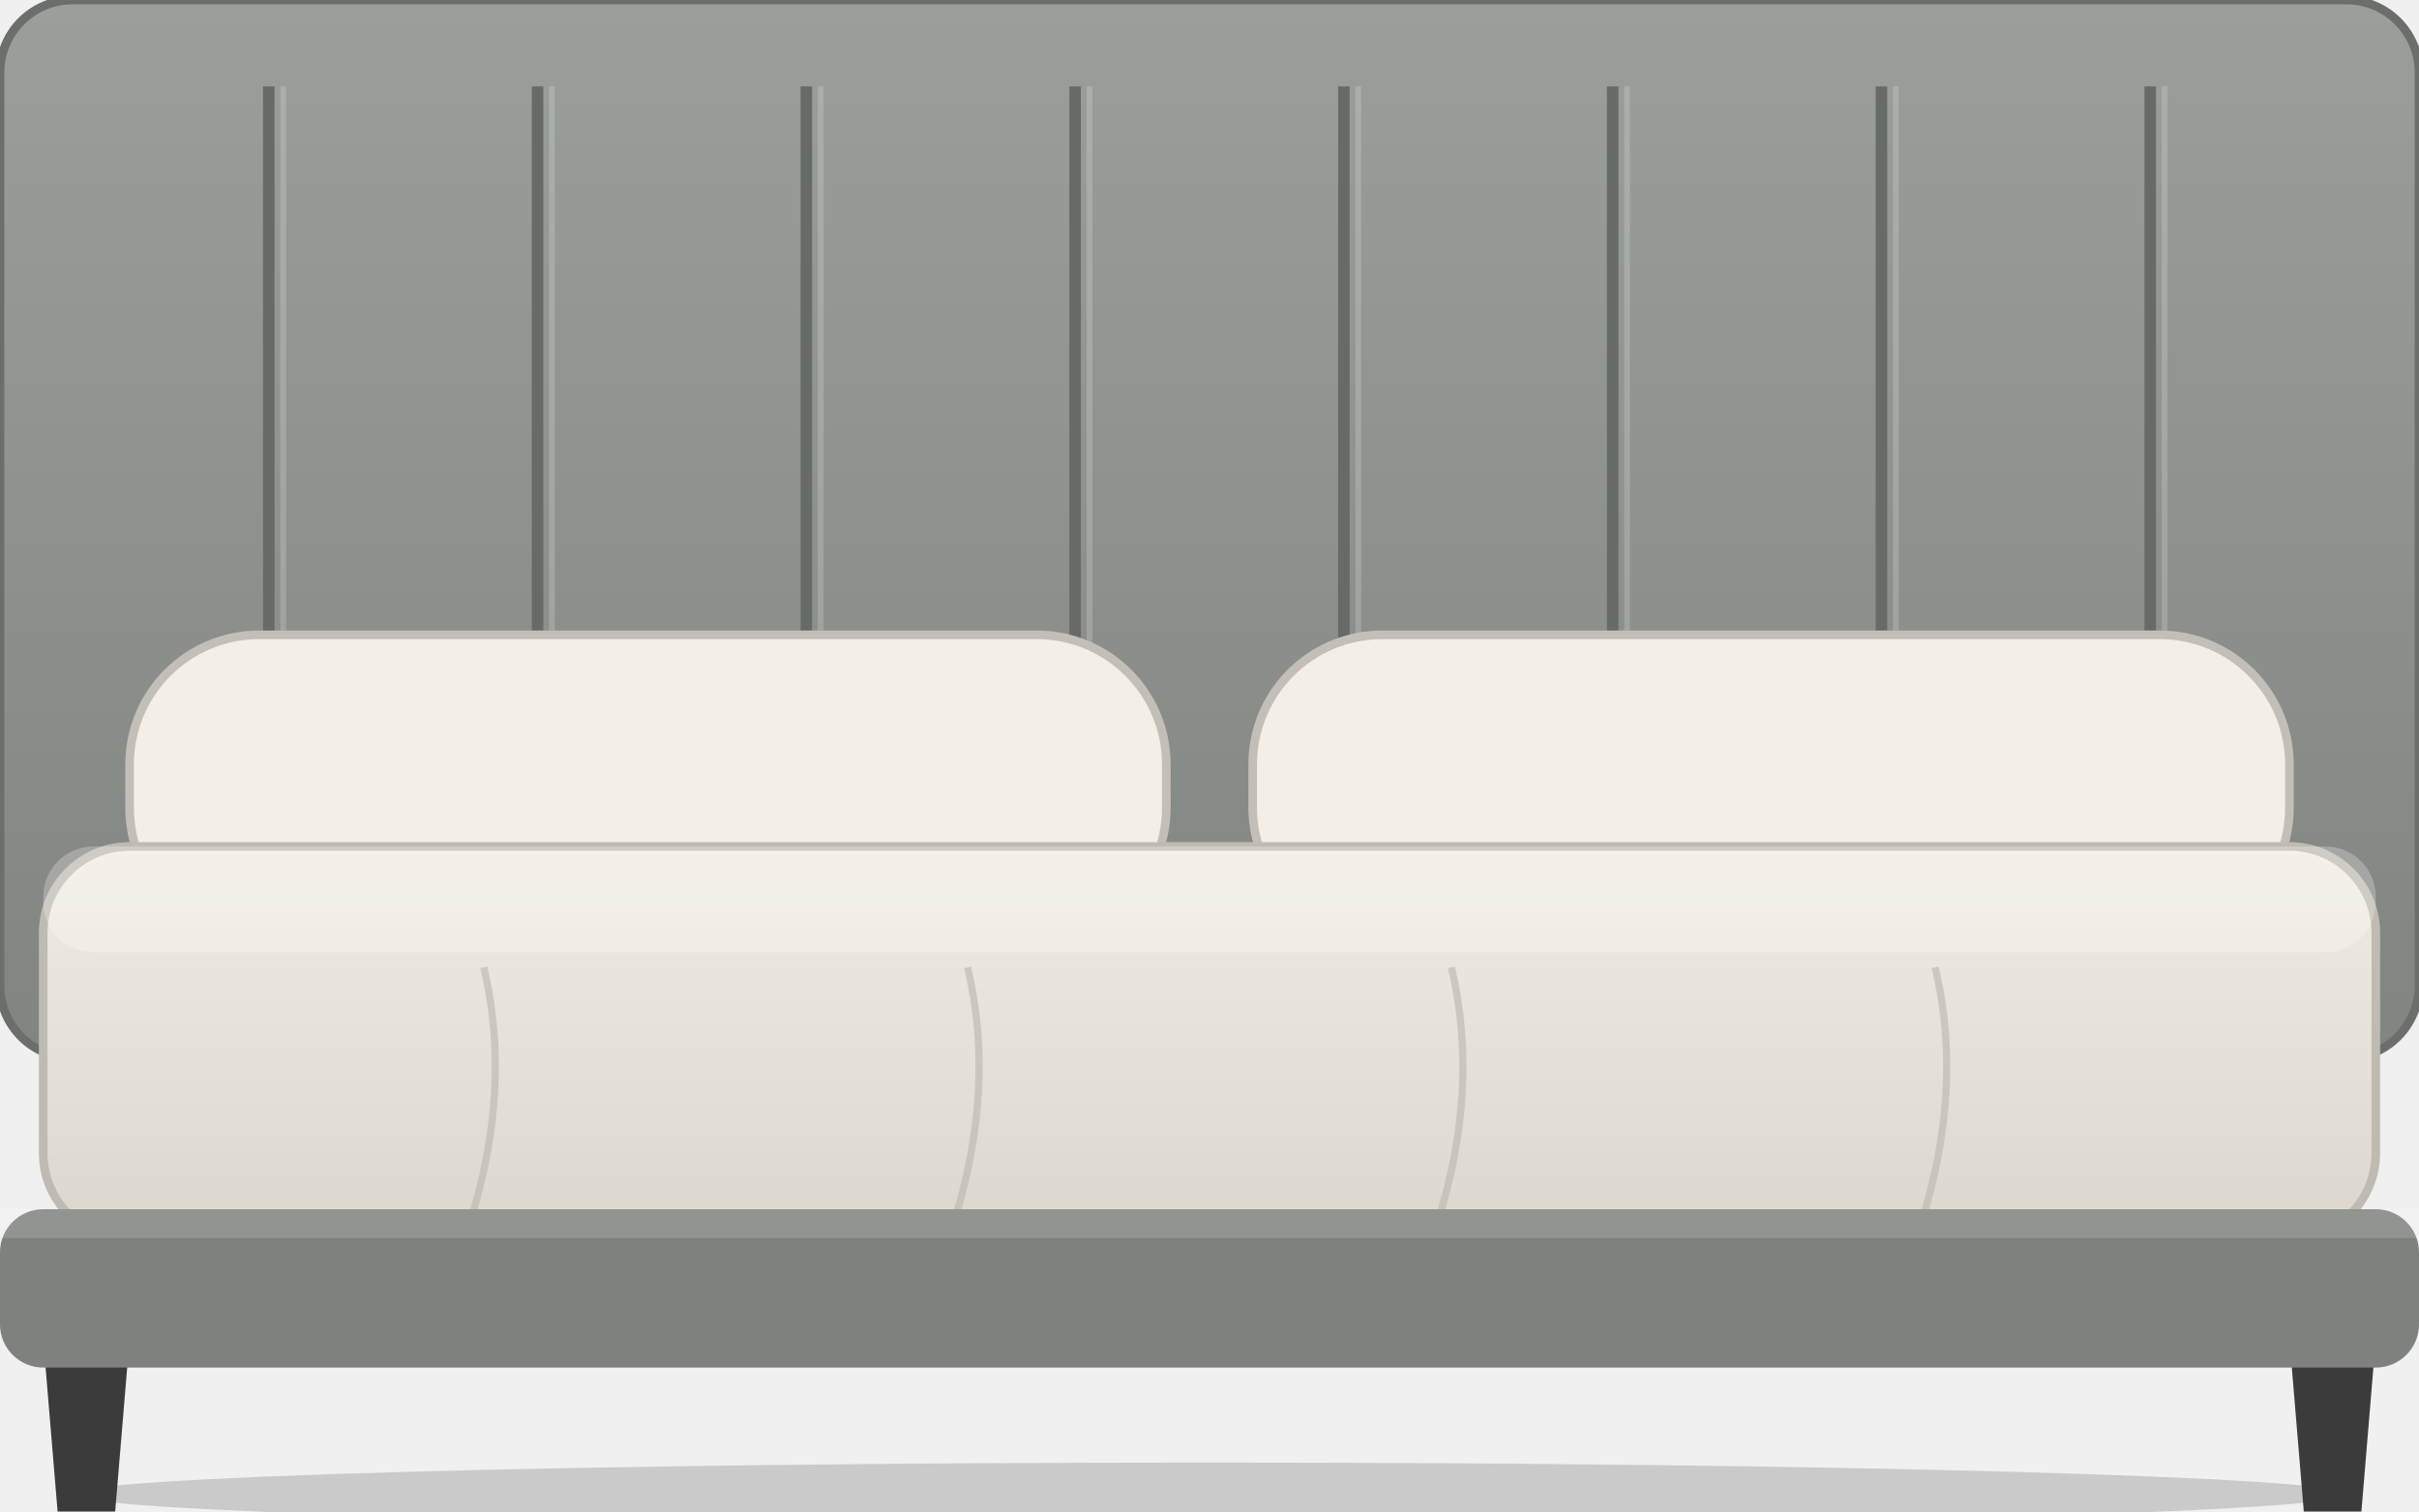
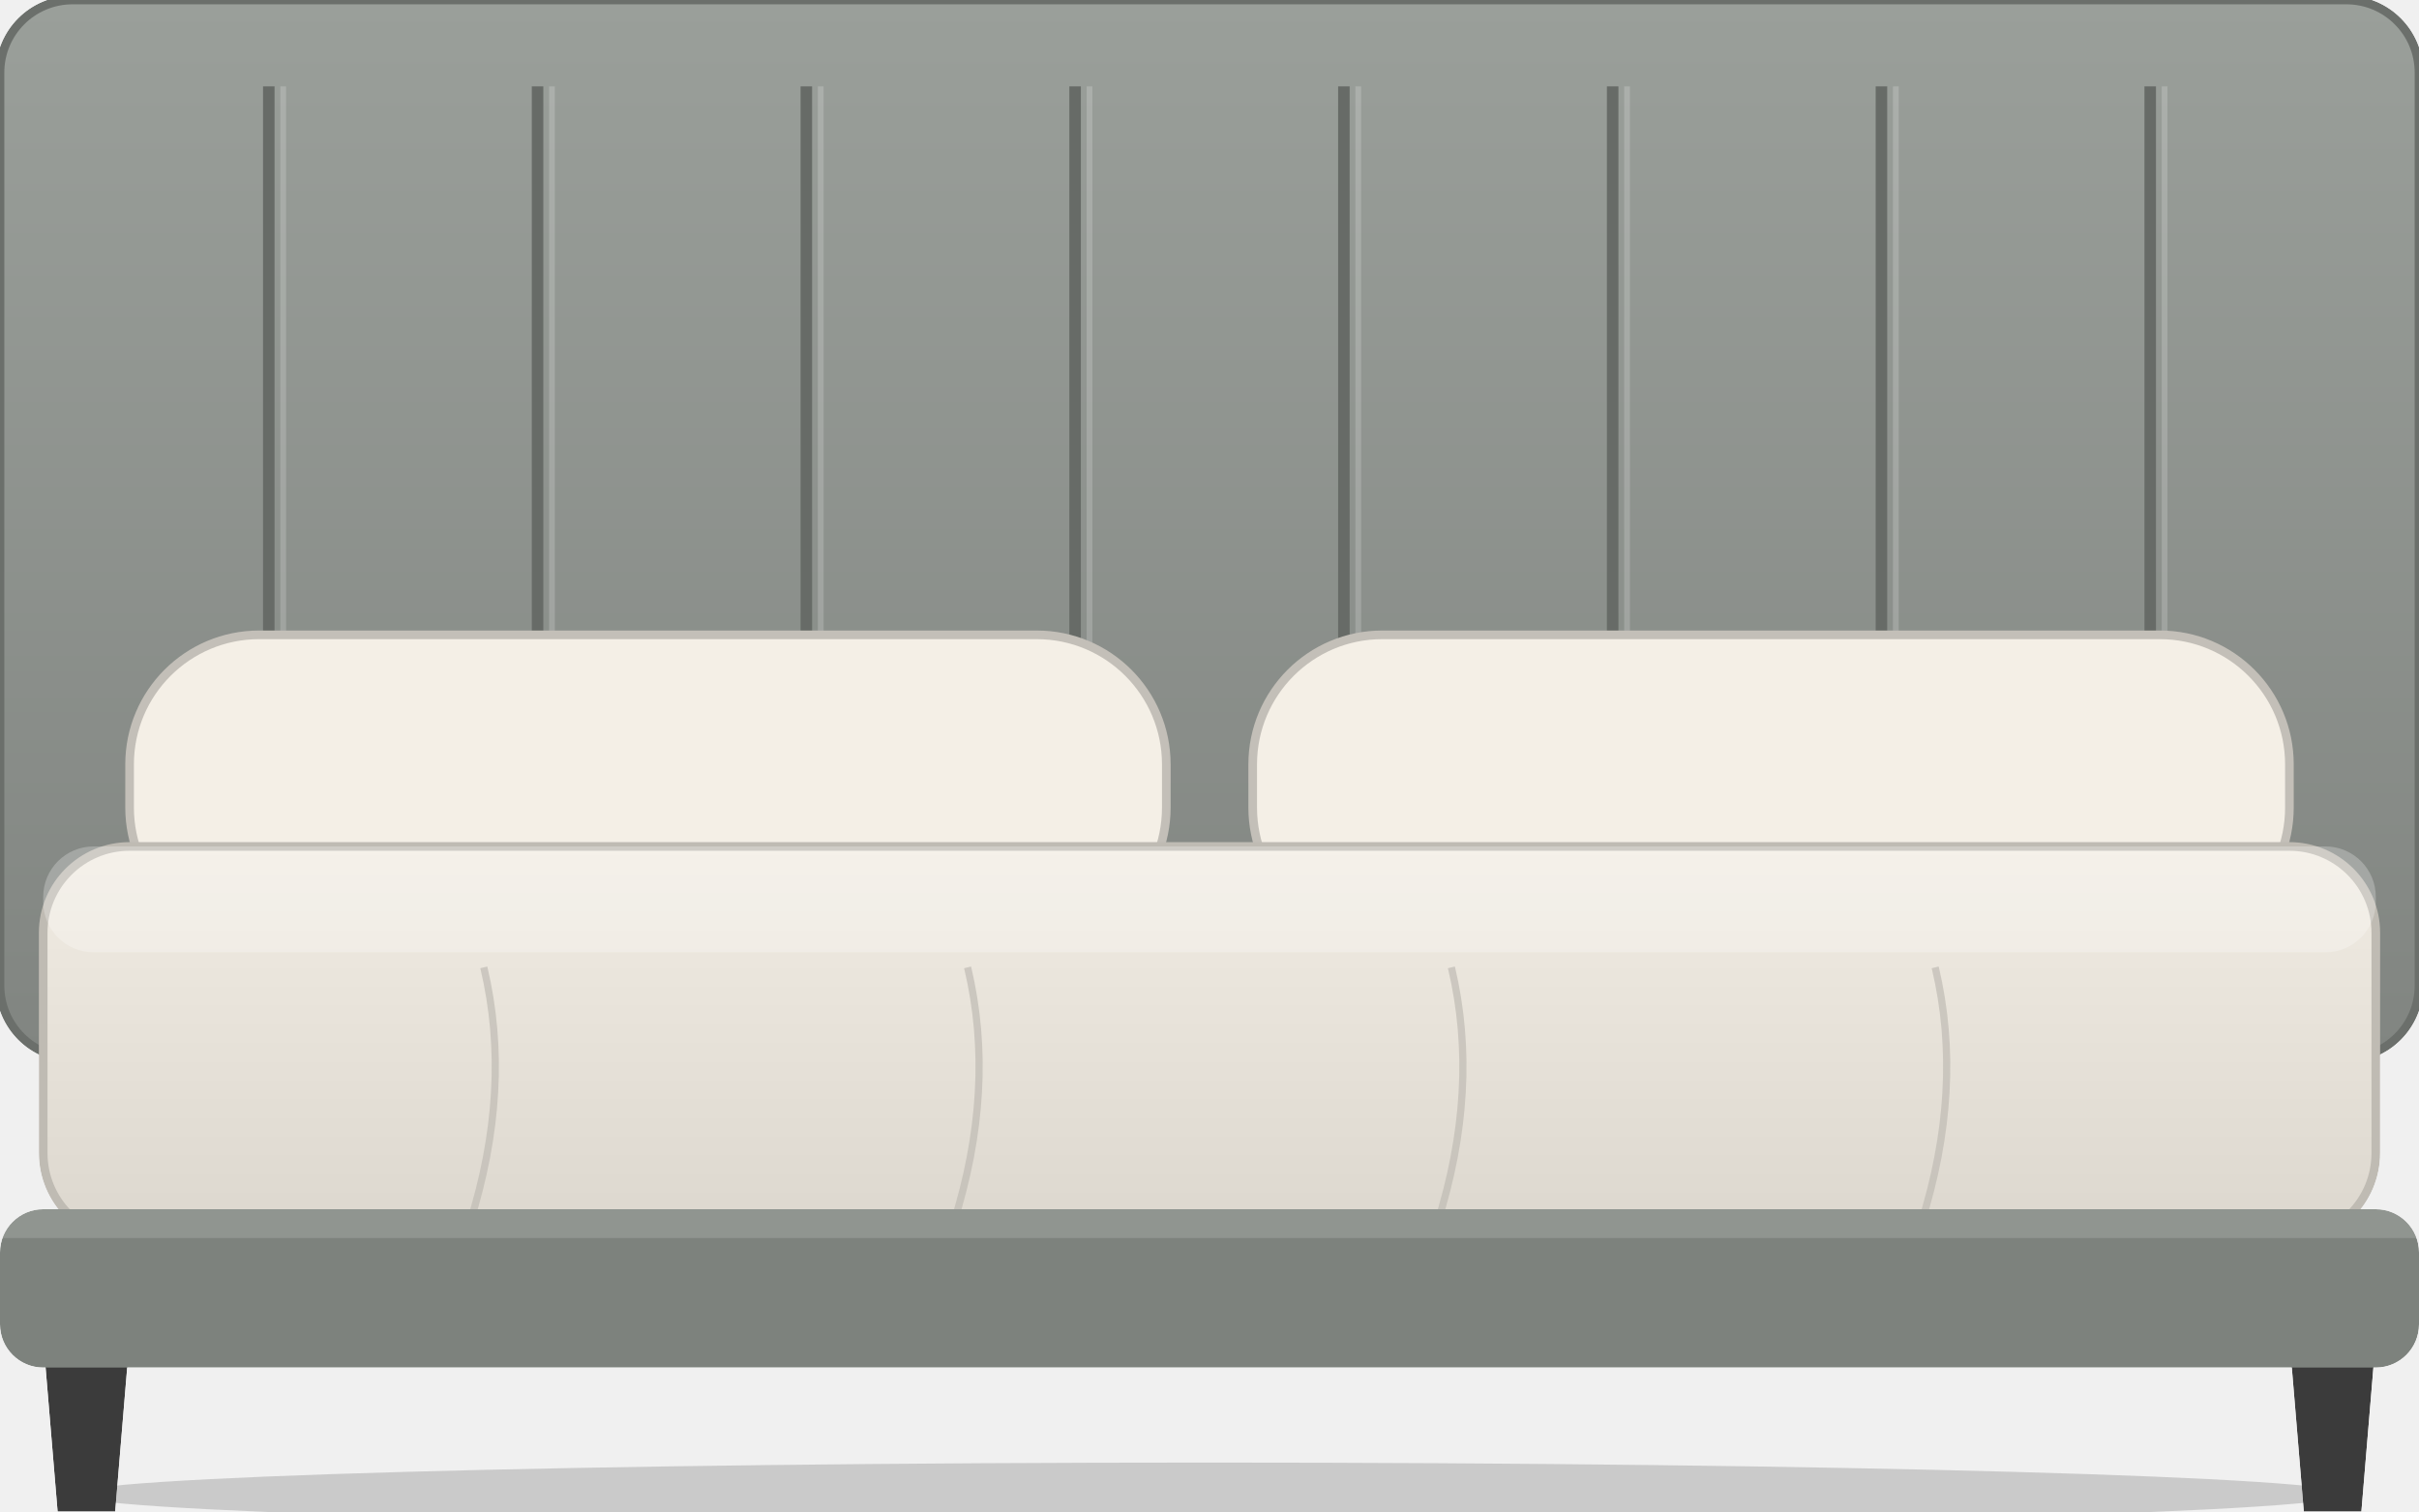
<svg xmlns="http://www.w3.org/2000/svg" viewBox="0 0 168 105" width="672" height="420" preserveAspectRatio="none">
  <defs>
    <linearGradient id="hg" x1="0" y1="0" x2="0" y2="1">
      <stop offset="0" stop-color="#9a9f9a" />
      <stop offset="1" stop-color="#818581" />
    </linearGradient>
    <linearGradient id="lg" x1="0" y1="0" x2="0" y2="1">
      <stop offset="0" stop-color="#f1ece3" />
      <stop offset="1" stop-color="#dcd7ce" />
    </linearGradient>
+     <filter id="tex" x="0" y="0" width="100%" height="100%" color-interpolation-filters="sRGB">
+       <feTurbulence type="fractalNoise" baseFrequency="0.8" numOctaves="2" seed="4" result="n" />
+       <feDiffuseLighting in="n" surfaceScale="0.45" diffuseConstant="1.18" lighting-color="#fff" result="l">
+         <feDistantLight azimuth="235" elevation="62" />
+       </feDiffuseLighting>
+       <feComposite in="l" in2="SourceGraphic" operator="arithmetic" k1="1" k2="0" k3="0" k4="0" result="m" />
+       <feComposite in="m" in2="SourceAlpha" operator="in" />
+     </filter>
  </defs>
  <ellipse cx="84.0" cy="103.8" rx="78.96" ry="2.2" fill="#000" opacity=".16" />
-   <polygon points="3.0,93 9.0,93 8.0,105 4.0,105" fill="#3b3b3b" />
-   <polygon points="159.0,93 165.0,93 164.0,105 160.0,105" fill="#3b3b3b" />
-   <rect x="0" y="0" width="168" height="73.5" rx="5.04" fill="url(#hg)" stroke="#6b6f6b" stroke-width=".6" />
-   <line x1="18.667" y1="6" x2="18.667" y2="67.5" stroke="#676b67" stroke-width=".8" />
-   <line x1="19.667" y1="6" x2="19.667" y2="67.5" stroke="#fff" stroke-width=".4" opacity=".18" />
-   <line x1="37.333" y1="6" x2="37.333" y2="67.5" stroke="#676b67" stroke-width=".8" />
-   <line x1="38.333" y1="6" x2="38.333" y2="67.5" stroke="#fff" stroke-width=".4" opacity=".18" />
-   <line x1="56.0" y1="6" x2="56.0" y2="67.5" stroke="#676b67" stroke-width=".8" />
-   <line x1="57.0" y1="6" x2="57.0" y2="67.5" stroke="#fff" stroke-width=".4" opacity=".18" />
-   <line x1="74.667" y1="6" x2="74.667" y2="67.5" stroke="#676b67" stroke-width=".8" />
-   <line x1="75.667" y1="6" x2="75.667" y2="67.5" stroke="#fff" stroke-width=".4" opacity=".18" />
-   <line x1="93.333" y1="6" x2="93.333" y2="67.5" stroke="#676b67" stroke-width=".8" />
-   <line x1="94.333" y1="6" x2="94.333" y2="67.5" stroke="#fff" stroke-width=".4" opacity=".18" />
-   <line x1="112.0" y1="6" x2="112.0" y2="67.5" stroke="#676b67" stroke-width=".8" />
-   <line x1="113.0" y1="6" x2="113.0" y2="67.5" stroke="#fff" stroke-width=".4" opacity=".18" />
-   <line x1="130.667" y1="6" x2="130.667" y2="67.5" stroke="#676b67" stroke-width=".8" />
-   <line x1="131.667" y1="6" x2="131.667" y2="67.5" stroke="#fff" stroke-width=".4" opacity=".18" />
-   <line x1="149.333" y1="6" x2="149.333" y2="67.5" stroke="#676b67" stroke-width=".8" />
-   <line x1="150.333" y1="6" x2="150.333" y2="67.5" stroke="#fff" stroke-width=".4" opacity=".18" />
-   <rect x="9.0" y="44.1" width="72.0" height="21.0" rx="9" fill="#f4efe6" stroke="#c3bfb8" stroke-width=".6" />
-   <rect x="87.0" y="44.1" width="72.0" height="21.0" rx="9" fill="#f4efe6" stroke="#c3bfb8" stroke-width=".6" />
-   <rect x="3" y="58.8" width="162" height="27.3" rx="6" fill="url(#lg)" stroke="#bfbbb3" stroke-width=".6" />
-   <rect x="3" y="58.8" width="162" height="7.35" rx="3.5" fill="#fff" opacity=".25" />
-   <path d="M33.6 67.2 q2 8.4 -1 17.85" stroke="#bfbbb3" stroke-width=".5" fill="none" opacity=".7" />
-   <path d="M67.2 67.2 q2 8.4 -1 17.85" stroke="#bfbbb3" stroke-width=".5" fill="none" opacity=".7" />
-   <path d="M100.8 67.2 q2 8.4 -1 17.85" stroke="#bfbbb3" stroke-width=".5" fill="none" opacity=".7" />
-   <path d="M134.4 67.2 q2 8.4 -1 17.85" stroke="#bfbbb3" stroke-width=".5" fill="none" opacity=".7" />
-   <rect x="0" y="84.0" width="168" height="11.0" rx="3" fill="#7d827d" />
-   <rect x="0" y="84.0" width="168" height="2" fill="#fff" opacity=".15" />
+   <g filter="url(#tex)">
+     <polygon points="3.0,93 9.0,93 8.0,105 4.0,105" fill="#3b3b3b" />
+     <polygon points="159.0,93 165.0,93 164.0,105 160.0,105" fill="#3b3b3b" />
+     <rect x="0" y="0" width="168" height="73.5" rx="5.04" fill="url(#hg)" stroke="#6b6f6b" stroke-width=".6" />
+     <line x1="18.667" y1="6" x2="18.667" y2="67.5" stroke="#676b67" stroke-width=".8" />
+     <line x1="19.667" y1="6" x2="19.667" y2="67.5" stroke="#fff" stroke-width=".4" opacity=".18" />
+     <line x1="37.333" y1="6" x2="37.333" y2="67.5" stroke="#676b67" stroke-width=".8" />
+     <line x1="38.333" y1="6" x2="38.333" y2="67.5" stroke="#fff" stroke-width=".4" opacity=".18" />
+     <line x1="56.0" y1="6" x2="56.0" y2="67.5" stroke="#676b67" stroke-width=".8" />
+     <line x1="57.0" y1="6" x2="57.0" y2="67.5" stroke="#fff" stroke-width=".4" opacity=".18" />
+     <line x1="74.667" y1="6" x2="74.667" y2="67.5" stroke="#676b67" stroke-width=".8" />
+     <line x1="75.667" y1="6" x2="75.667" y2="67.5" stroke="#fff" stroke-width=".4" opacity=".18" />
+     <line x1="93.333" y1="6" x2="93.333" y2="67.5" stroke="#676b67" stroke-width=".8" />
+     <line x1="94.333" y1="6" x2="94.333" y2="67.5" stroke="#fff" stroke-width=".4" opacity=".18" />
+     <line x1="112.0" y1="6" x2="112.0" y2="67.5" stroke="#676b67" stroke-width=".8" />
+     <line x1="113.0" y1="6" x2="113.0" y2="67.5" stroke="#fff" stroke-width=".4" opacity=".18" />
+     <line x1="130.667" y1="6" x2="130.667" y2="67.5" stroke="#676b67" stroke-width=".8" />
+     <line x1="131.667" y1="6" x2="131.667" y2="67.5" stroke="#fff" stroke-width=".4" opacity=".18" />
+     <line x1="149.333" y1="6" x2="149.333" y2="67.5" stroke="#676b67" stroke-width=".8" />
+     <line x1="150.333" y1="6" x2="150.333" y2="67.5" stroke="#fff" stroke-width=".4" opacity=".18" />
+     <rect x="9.0" y="44.1" width="72.0" height="21.0" rx="9" fill="#f4efe6" stroke="#c3bfb8" stroke-width=".6" />
+     <rect x="87.0" y="44.1" width="72.0" height="21.0" rx="9" fill="#f4efe6" stroke="#c3bfb8" stroke-width=".6" />
+     <rect x="3" y="58.8" width="162" height="27.3" rx="6" fill="url(#lg)" stroke="#bfbbb3" stroke-width=".6" />
+     <rect x="3" y="58.8" width="162" height="7.35" rx="3.5" fill="#fff" opacity=".25" />
+     <path d="M33.6 67.2 q2 8.4 -1 17.85" stroke="#bfbbb3" stroke-width=".5" fill="none" opacity=".7" />
+     <path d="M67.2 67.2 q2 8.4 -1 17.85" stroke="#bfbbb3" stroke-width=".5" fill="none" opacity=".7" />
+     <path d="M100.8 67.2 q2 8.4 -1 17.85" stroke="#bfbbb3" stroke-width=".5" fill="none" opacity=".7" />
+     <path d="M134.4 67.2 q2 8.4 -1 17.85" stroke="#bfbbb3" stroke-width=".5" fill="none" opacity=".7" />
+     <rect x="0" y="84.0" width="168" height="11.0" rx="3" fill="#7d827d" />
+     <rect x="0" y="84.0" width="168" height="2" fill="#fff" opacity=".15" />
+   </g>
</svg>
